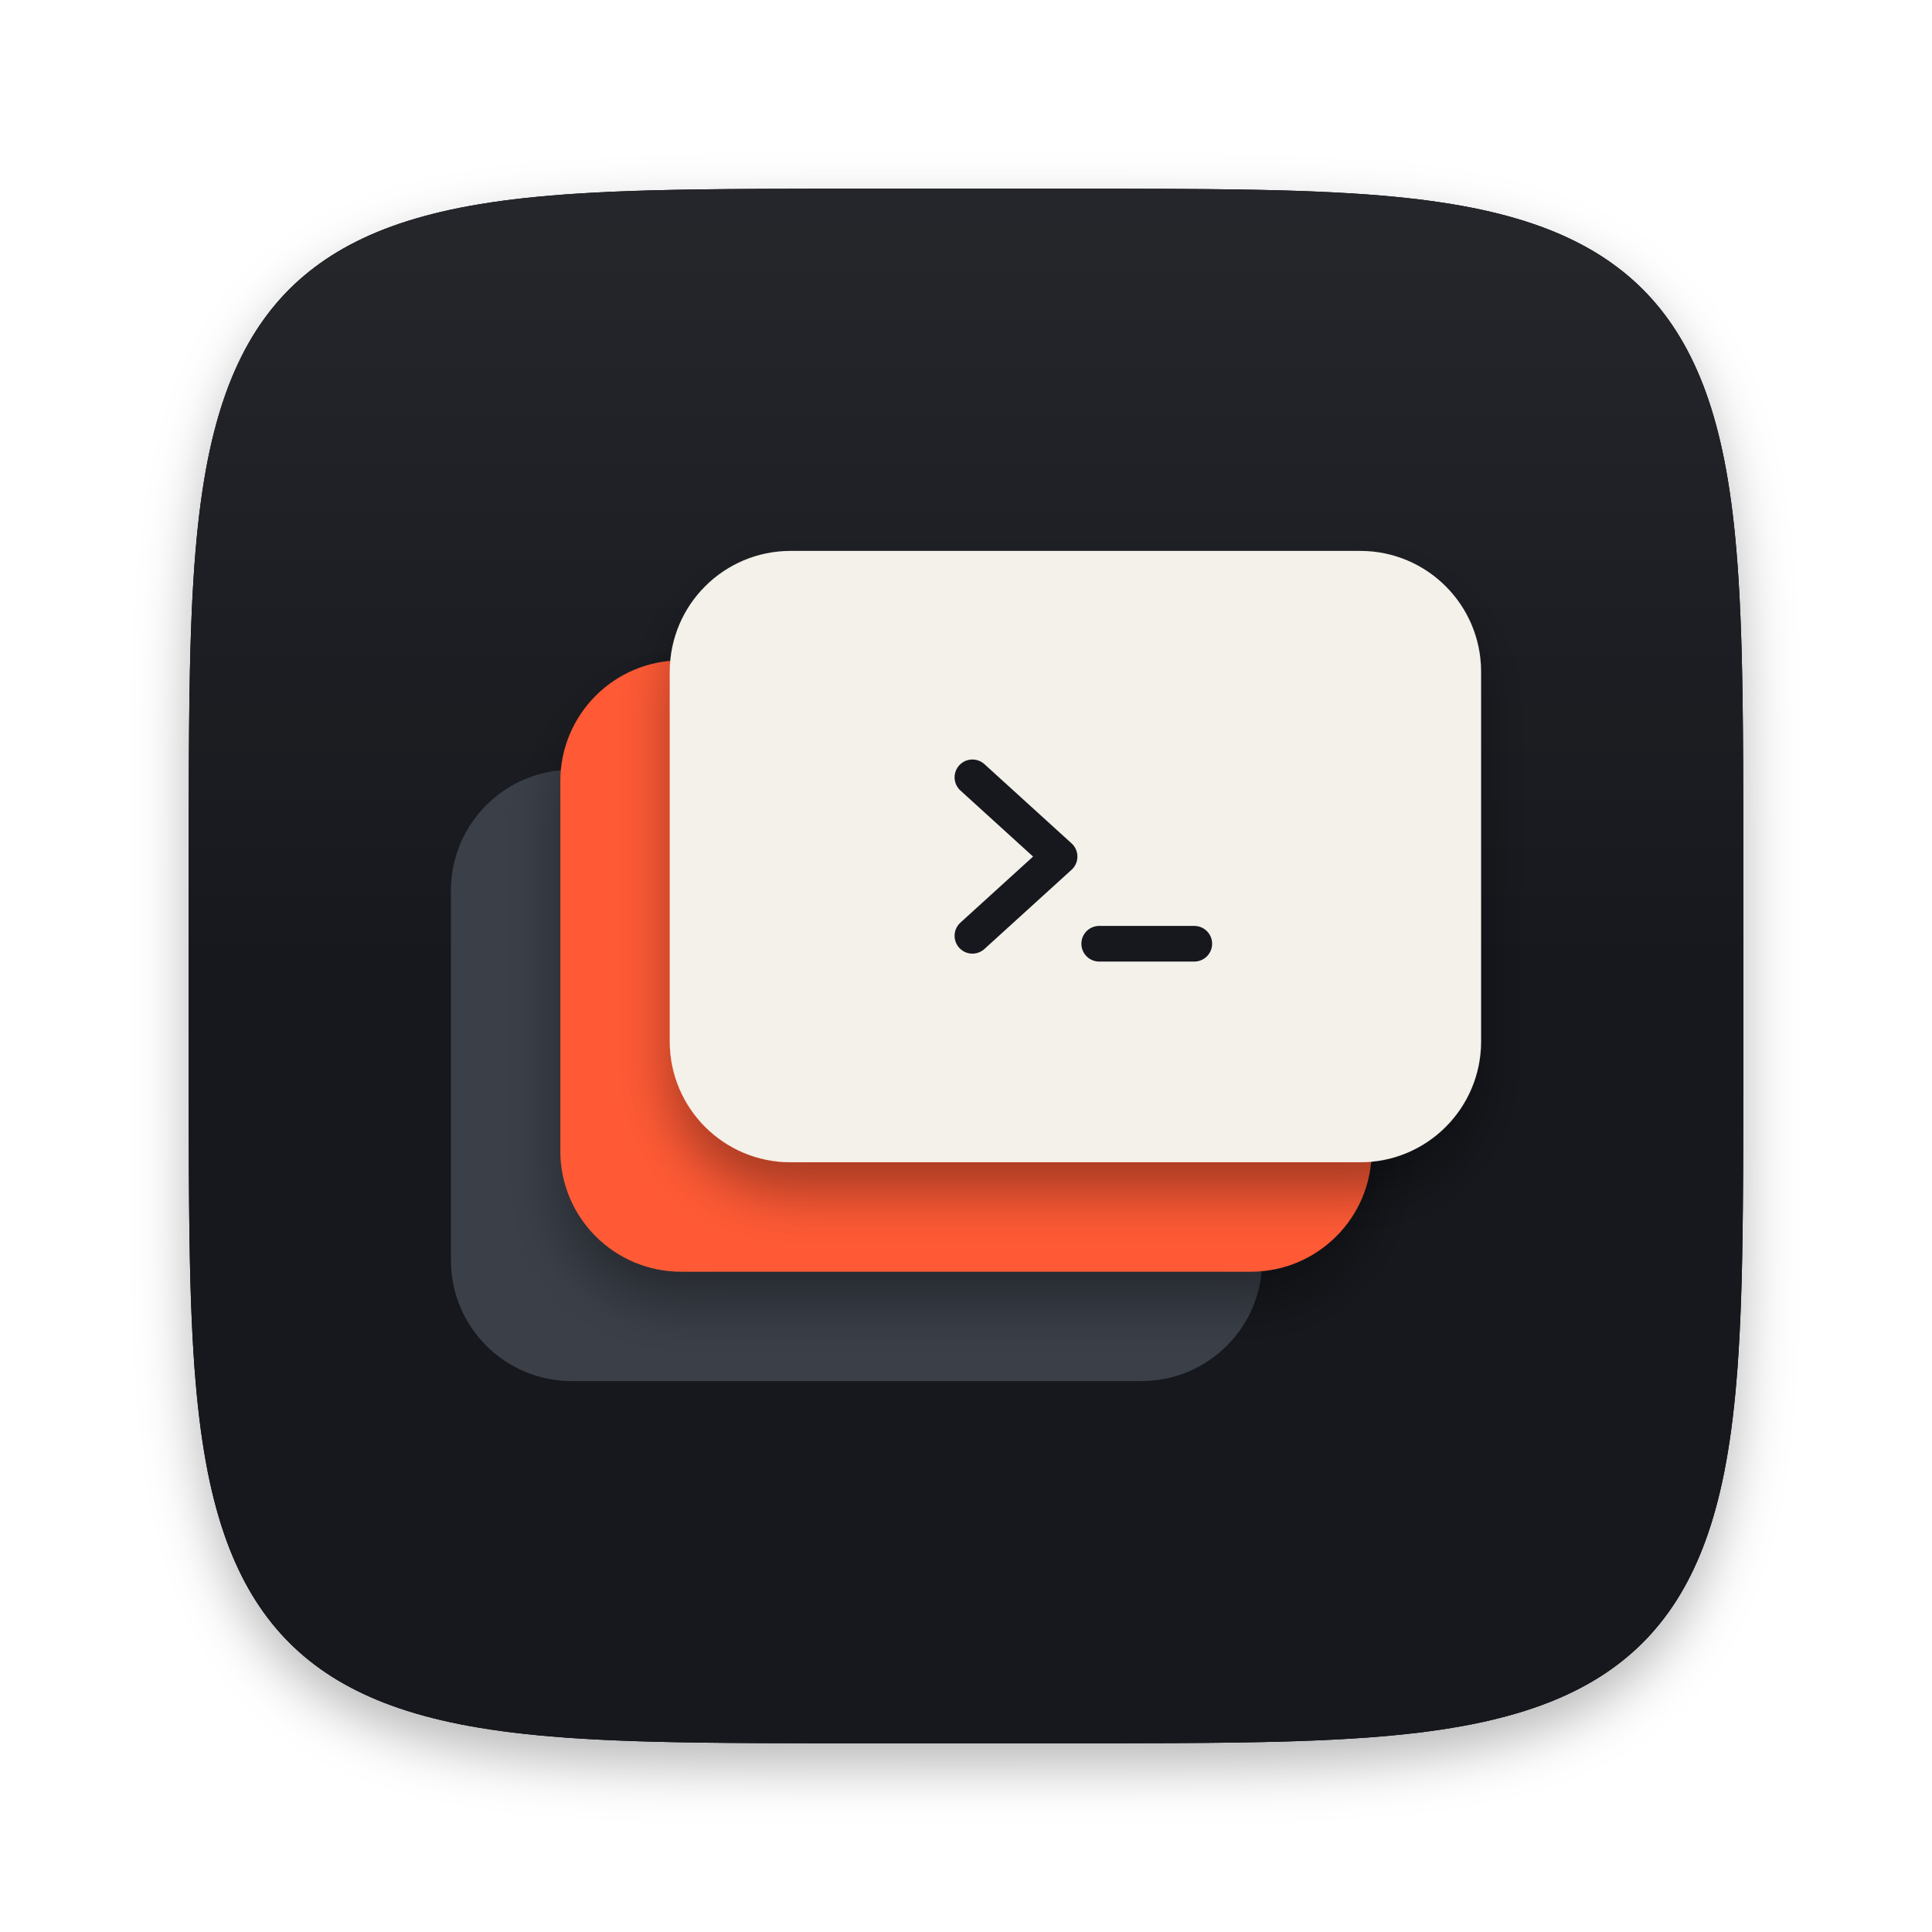
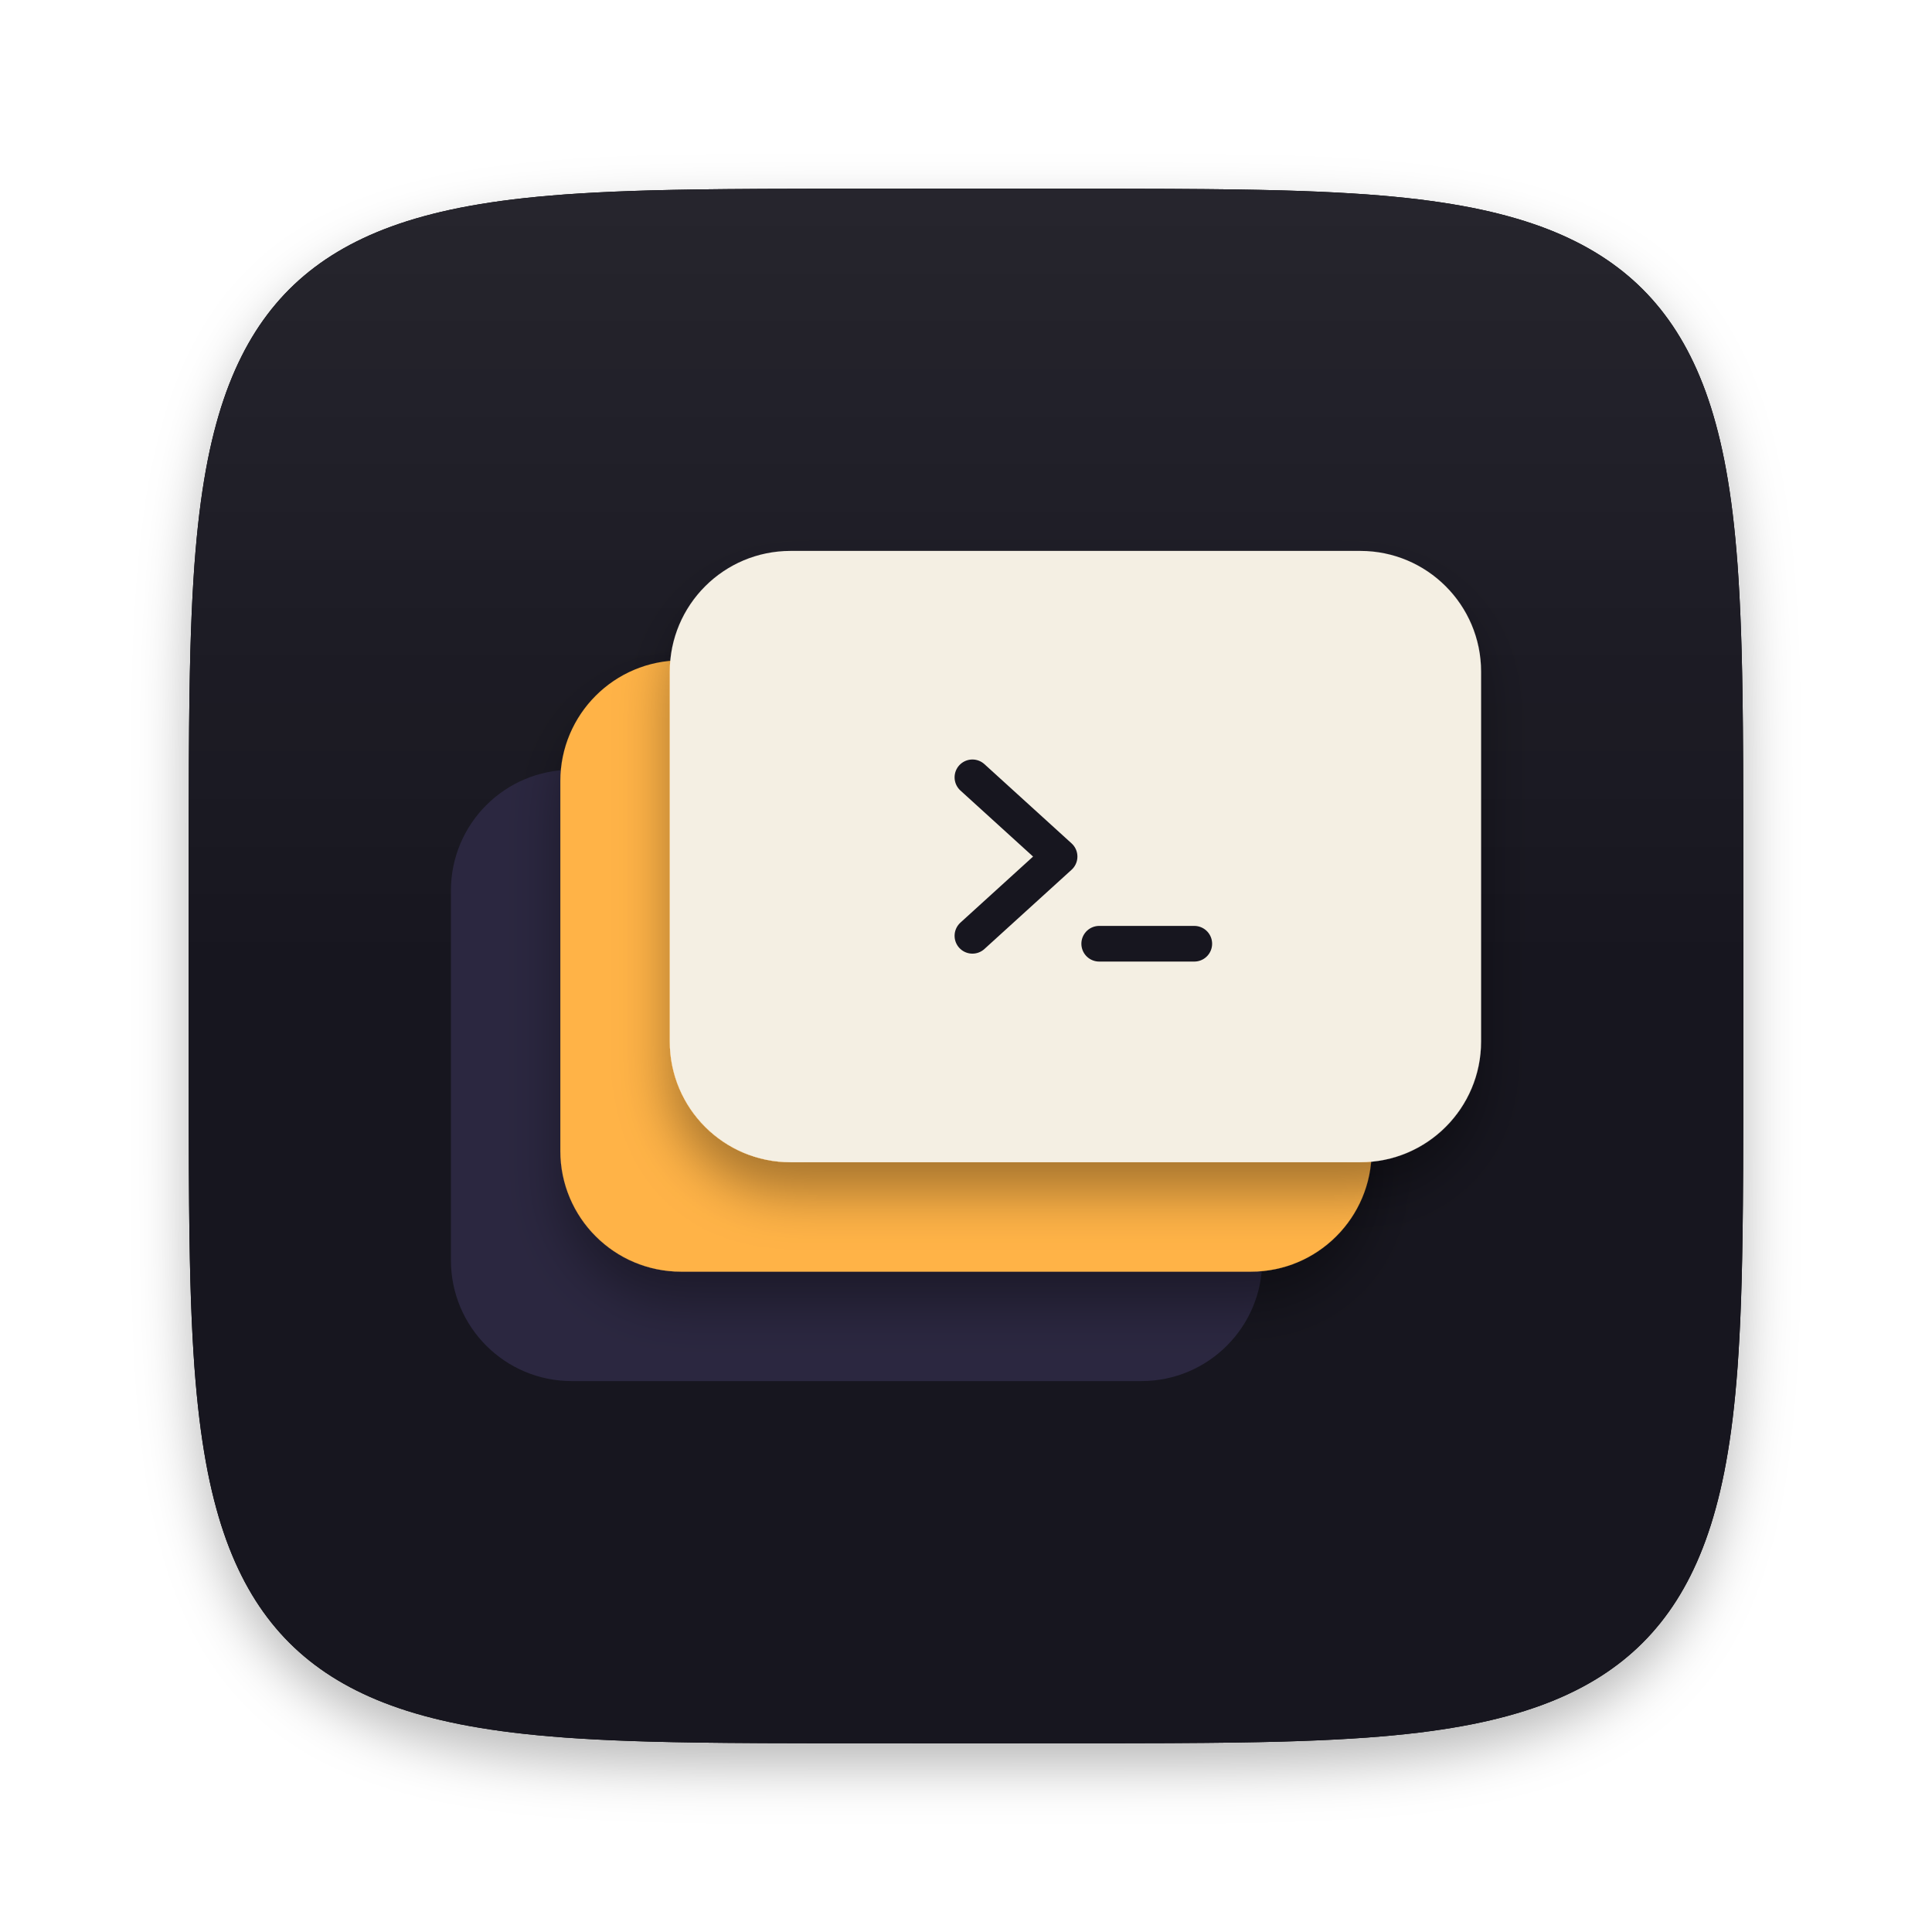
<svg xmlns="http://www.w3.org/2000/svg" viewBox="0 0 1024 1024" width="1024" height="1024">
  <defs>
    <filter id="drop" x="-20%" y="-20%" width="140%" height="140%">
      <feDropShadow dx="0" dy="12" stdDeviation="14" flood-color="#000" flood-opacity="0.28" />
    </filter>
    <filter id="lift" x="-20%" y="-20%" width="140%" height="160%">
      <feDropShadow dx="0" dy="16" stdDeviation="14" flood-color="#000" flood-opacity="0.35" />
    </filter>
    <clipPath id="body">
      <path d="M924.00 512.00L923.97 593.59L923.90 619.65L923.77 638.60L923.60 654.01L923.37 667.24L923.10 678.95L922.77 689.52L922.39 699.21L921.96 708.17L921.48 716.53L920.96 724.39L920.37 731.81L919.74 738.85L919.06 745.54L918.33 751.94L917.54 758.06L916.70 763.93L915.81 769.57L914.87 775.00L913.88 780.24L912.83 785.29L911.73 790.18L910.57 794.91L909.36 799.49L908.10 803.93L906.79 808.23L905.41 812.41L903.99 816.47L902.50 820.41L900.96 824.24L899.37 827.96L897.71 831.58L896.00 835.10L894.23 838.53L892.40 841.86L890.51 845.11L888.56 848.27L886.55 851.34L884.48 854.33L882.34 857.24L880.14 860.08L877.87 862.83L875.54 865.52L873.14 868.13L870.67 870.67L868.13 873.14L865.52 875.54L862.83 877.87L860.08 880.14L857.24 882.34L854.33 884.48L851.34 886.55L848.27 888.56L845.11 890.51L841.86 892.40L838.53 894.23L835.10 896.00L831.58 897.71L827.96 899.37L824.24 900.96L820.41 902.50L816.47 903.99L812.41 905.41L808.23 906.79L803.93 908.10L799.49 909.36L794.91 910.57L790.18 911.73L785.29 912.83L780.24 913.88L775.00 914.87L769.57 915.81L763.93 916.70L758.06 917.54L751.94 918.33L745.54 919.06L738.85 919.74L731.81 920.37L724.39 920.96L716.53 921.48L708.17 921.96L699.21 922.39L689.52 922.77L678.95 923.10L667.24 923.37L654.01 923.60L638.60 923.77L619.65 923.90L593.59 923.97L512.00 924.00L430.41 923.97L404.35 923.90L385.40 923.77L369.99 923.60L356.76 923.37L345.05 923.10L334.48 922.77L324.79 922.39L315.83 921.96L307.47 921.48L299.61 920.96L292.19 920.37L285.15 919.74L278.46 919.06L272.06 918.33L265.94 917.54L260.07 916.70L254.43 915.81L249.00 914.87L243.76 913.88L238.71 912.83L233.82 911.73L229.09 910.57L224.51 909.36L220.07 908.10L215.77 906.79L211.59 905.41L207.53 903.99L203.59 902.50L199.76 900.96L196.04 899.37L192.42 897.71L188.90 896.00L185.47 894.23L182.14 892.40L178.89 890.51L175.73 888.56L172.66 886.55L169.67 884.48L166.76 882.34L163.92 880.14L161.17 877.87L158.48 875.54L155.87 873.14L153.33 870.67L150.86 868.13L148.46 865.52L146.13 862.83L143.86 860.08L141.66 857.24L139.52 854.33L137.45 851.34L135.44 848.27L133.49 845.11L131.60 841.86L129.77 838.53L128.00 835.10L126.29 831.58L124.63 827.96L123.04 824.24L121.50 820.41L120.01 816.47L118.59 812.41L117.21 808.23L115.90 803.93L114.64 799.49L113.43 794.91L112.27 790.18L111.17 785.29L110.12 780.24L109.13 775.00L108.19 769.57L107.30 763.93L106.46 758.06L105.67 751.94L104.94 745.54L104.26 738.85L103.63 731.81L103.04 724.39L102.52 716.53L102.04 708.17L101.61 699.21L101.23 689.52L100.90 678.95L100.63 667.24L100.40 654.01L100.23 638.60L100.10 619.65L100.03 593.59L100.00 512.00L100.03 430.41L100.10 404.35L100.23 385.40L100.40 369.99L100.63 356.76L100.90 345.05L101.23 334.48L101.61 324.79L102.04 315.83L102.52 307.47L103.04 299.61L103.63 292.19L104.26 285.15L104.94 278.46L105.67 272.06L106.46 265.94L107.30 260.07L108.19 254.43L109.13 249.00L110.12 243.76L111.17 238.71L112.27 233.82L113.43 229.09L114.64 224.51L115.90 220.07L117.21 215.77L118.59 211.59L120.01 207.53L121.50 203.59L123.04 199.76L124.63 196.04L126.29 192.42L128.00 188.90L129.77 185.47L131.60 182.14L133.49 178.89L135.44 175.73L137.45 172.66L139.52 169.67L141.66 166.76L143.86 163.92L146.13 161.17L148.46 158.48L150.86 155.87L153.33 153.33L155.87 150.86L158.48 148.46L161.17 146.13L163.92 143.86L166.76 141.66L169.67 139.52L172.66 137.45L175.73 135.44L178.89 133.49L182.14 131.60L185.47 129.77L188.90 128.00L192.42 126.29L196.04 124.63L199.76 123.04L203.59 121.50L207.53 120.01L211.59 118.59L215.77 117.21L220.07 115.90L224.51 114.64L229.09 113.43L233.82 112.27L238.71 111.17L243.76 110.12L249.00 109.13L254.43 108.19L260.07 107.30L265.94 106.46L272.06 105.67L278.46 104.94L285.15 104.26L292.19 103.63L299.61 103.04L307.47 102.52L315.83 102.04L324.79 101.61L334.48 101.23L345.05 100.90L356.76 100.63L369.99 100.40L385.40 100.23L404.35 100.10L430.41 100.03L512.00 100.00L593.59 100.03L619.65 100.10L638.60 100.23L654.01 100.40L667.24 100.63L678.95 100.90L689.52 101.23L699.21 101.61L708.17 102.04L716.53 102.52L724.39 103.04L731.81 103.63L738.85 104.26L745.54 104.94L751.94 105.67L758.06 106.46L763.93 107.30L769.57 108.19L775.00 109.13L780.24 110.12L785.29 111.17L790.18 112.27L794.91 113.43L799.49 114.64L803.93 115.90L808.23 117.21L812.41 118.59L816.47 120.01L820.41 121.50L824.24 123.04L827.96 124.63L831.58 126.29L835.10 128.00L838.53 129.77L841.86 131.60L845.11 133.49L848.27 135.44L851.34 137.45L854.33 139.52L857.24 141.66L860.08 143.86L862.83 146.13L865.52 148.46L868.13 150.86L870.67 153.33L873.14 155.87L875.54 158.48L877.87 161.17L880.14 163.92L882.34 166.76L884.48 169.67L886.55 172.66L888.56 175.73L890.51 178.89L892.40 182.14L894.23 185.47L896.00 188.90L897.71 192.42L899.37 196.04L900.96 199.76L902.50 203.59L903.99 207.53L905.41 211.59L906.79 215.77L908.10 220.07L909.36 224.51L910.57 229.09L911.73 233.82L912.83 238.71L913.88 243.76L914.87 249.00L915.81 254.43L916.70 260.07L917.54 265.94L918.33 272.06L919.06 278.46L919.74 285.15L920.37 292.19L920.96 299.61L921.48 307.47L921.96 315.83L922.39 324.79L922.77 334.48L923.10 345.05L923.37 356.76L923.60 369.99L923.77 385.40L923.90 404.35L923.97 430.41Z" />
    </clipPath>
    <linearGradient id="sheen" x1="0" y1="0" x2="0" y2="1">
      <stop offset="0" stop-color="#fff" stop-opacity=".08" />
      <stop offset=".5" stop-color="#fff" stop-opacity="0" />
    </linearGradient>
  </defs>
  <path d="M924.00 512.00L923.97 593.59L923.90 619.65L923.77 638.60L923.60 654.01L923.37 667.24L923.10 678.95L922.77 689.52L922.39 699.21L921.96 708.17L921.48 716.53L920.96 724.39L920.37 731.81L919.74 738.85L919.06 745.54L918.33 751.94L917.54 758.06L916.70 763.93L915.81 769.57L914.87 775.00L913.88 780.24L912.83 785.29L911.73 790.18L910.57 794.91L909.36 799.49L908.10 803.93L906.79 808.23L905.41 812.41L903.99 816.47L902.50 820.41L900.96 824.24L899.37 827.96L897.71 831.58L896.00 835.10L894.23 838.53L892.40 841.86L890.51 845.11L888.56 848.27L886.55 851.34L884.48 854.33L882.34 857.24L880.14 860.08L877.87 862.83L875.54 865.52L873.14 868.13L870.67 870.67L868.13 873.14L865.52 875.54L862.83 877.87L860.08 880.14L857.24 882.34L854.33 884.48L851.34 886.55L848.27 888.56L845.11 890.51L841.86 892.40L838.53 894.23L835.10 896.00L831.58 897.71L827.96 899.37L824.24 900.96L820.41 902.50L816.47 903.99L812.41 905.41L808.23 906.79L803.93 908.10L799.49 909.36L794.91 910.57L790.18 911.73L785.29 912.83L780.24 913.88L775.00 914.87L769.57 915.81L763.93 916.70L758.06 917.54L751.94 918.33L745.54 919.06L738.85 919.74L731.81 920.37L724.39 920.96L716.53 921.48L708.17 921.96L699.21 922.39L689.52 922.77L678.95 923.10L667.24 923.37L654.01 923.60L638.60 923.77L619.65 923.90L593.59 923.97L512.00 924.00L430.41 923.97L404.35 923.90L385.40 923.77L369.99 923.60L356.76 923.37L345.05 923.10L334.48 922.77L324.79 922.39L315.83 921.96L307.47 921.48L299.61 920.96L292.19 920.37L285.15 919.74L278.46 919.06L272.06 918.33L265.94 917.54L260.07 916.70L254.43 915.81L249.00 914.87L243.76 913.88L238.71 912.83L233.82 911.73L229.09 910.57L224.51 909.36L220.07 908.10L215.77 906.79L211.59 905.41L207.53 903.99L203.59 902.50L199.76 900.96L196.04 899.37L192.42 897.71L188.90 896.00L185.47 894.23L182.14 892.40L178.89 890.51L175.73 888.56L172.66 886.55L169.67 884.48L166.76 882.34L163.92 880.14L161.17 877.87L158.48 875.54L155.87 873.14L153.33 870.67L150.86 868.13L148.46 865.52L146.13 862.83L143.86 860.08L141.66 857.24L139.52 854.33L137.45 851.34L135.44 848.27L133.49 845.11L131.60 841.86L129.77 838.53L128.00 835.10L126.29 831.58L124.63 827.96L123.04 824.24L121.50 820.41L120.01 816.47L118.59 812.41L117.21 808.23L115.90 803.93L114.64 799.49L113.43 794.91L112.27 790.18L111.17 785.29L110.12 780.24L109.13 775.00L108.19 769.57L107.30 763.93L106.46 758.06L105.67 751.94L104.94 745.54L104.26 738.85L103.63 731.81L103.04 724.39L102.52 716.53L102.04 708.17L101.61 699.21L101.23 689.52L100.90 678.95L100.63 667.24L100.40 654.01L100.23 638.60L100.10 619.65L100.03 593.59L100.00 512.00L100.03 430.41L100.10 404.35L100.23 385.40L100.40 369.99L100.63 356.76L100.90 345.05L101.23 334.48L101.61 324.79L102.04 315.83L102.52 307.47L103.04 299.61L103.63 292.19L104.26 285.15L104.94 278.46L105.67 272.06L106.46 265.94L107.30 260.07L108.19 254.43L109.13 249.00L110.12 243.76L111.17 238.71L112.27 233.82L113.43 229.09L114.64 224.51L115.90 220.07L117.21 215.77L118.59 211.59L120.01 207.53L121.50 203.59L123.04 199.76L124.63 196.04L126.29 192.42L128.00 188.90L129.77 185.47L131.60 182.14L133.49 178.89L135.44 175.73L137.45 172.66L139.52 169.67L141.66 166.76L143.86 163.92L146.13 161.17L148.46 158.48L150.86 155.87L153.33 153.33L155.87 150.86L158.48 148.46L161.17 146.13L163.92 143.86L166.76 141.66L169.67 139.52L172.66 137.45L175.73 135.44L178.89 133.49L182.14 131.60L185.47 129.77L188.90 128.00L192.42 126.29L196.04 124.63L199.76 123.04L203.59 121.50L207.53 120.01L211.59 118.59L215.77 117.21L220.07 115.90L224.51 114.64L229.09 113.43L233.82 112.27L238.71 111.17L243.76 110.12L249.00 109.13L254.43 108.19L260.07 107.30L265.94 106.46L272.06 105.67L278.46 104.94L285.15 104.26L292.19 103.63L299.61 103.04L307.47 102.52L315.83 102.04L324.79 101.61L334.48 101.23L345.05 100.90L356.76 100.63L369.99 100.40L385.40 100.23L404.35 100.10L430.41 100.03L512.00 100.00L593.59 100.03L619.65 100.10L638.60 100.23L654.01 100.40L667.24 100.63L678.95 100.90L689.52 101.23L699.21 101.61L708.17 102.04L716.53 102.52L724.39 103.04L731.81 103.63L738.85 104.26L745.54 104.94L751.94 105.67L758.06 106.46L763.93 107.30L769.57 108.19L775.00 109.13L780.24 110.12L785.29 111.17L790.18 112.27L794.91 113.43L799.49 114.64L803.93 115.90L808.23 117.21L812.41 118.59L816.47 120.01L820.41 121.50L824.24 123.04L827.96 124.63L831.58 126.29L835.10 128.00L838.53 129.77L841.86 131.60L845.11 133.49L848.27 135.44L851.34 137.45L854.33 139.52L857.24 141.66L860.08 143.86L862.83 146.13L865.52 148.46L868.13 150.86L870.67 153.33L873.14 155.87L875.54 158.48L877.87 161.17L880.14 163.92L882.34 166.76L884.48 169.67L886.55 172.66L888.56 175.73L890.51 178.89L892.40 182.14L894.23 185.47L896.00 188.90L897.71 192.42L899.37 196.04L900.96 199.76L902.50 203.59L903.99 207.53L905.41 211.59L906.79 215.77L908.10 220.07L909.36 224.51L910.57 229.09L911.73 233.82L912.83 238.71L913.88 243.76L914.87 249.00L915.81 254.43L916.70 260.07L917.54 265.94L918.33 272.06L919.06 278.46L919.74 285.15L920.37 292.19L920.96 299.61L921.48 307.47L921.96 315.83L922.39 324.79L922.77 334.48L923.10 345.05L923.37 356.76L923.60 369.99L923.77 385.40L923.90 404.35L923.97 430.41Z" fill="#000" filter="url(#drop)" />
-   <path d="M924.00 512.00L923.97 593.59L923.90 619.65L923.77 638.60L923.60 654.01L923.37 667.24L923.10 678.95L922.77 689.52L922.39 699.21L921.96 708.17L921.48 716.53L920.96 724.39L920.37 731.81L919.74 738.85L919.06 745.54L918.33 751.94L917.54 758.06L916.70 763.93L915.81 769.57L914.87 775.00L913.88 780.24L912.83 785.29L911.73 790.18L910.57 794.91L909.36 799.49L908.10 803.93L906.79 808.23L905.41 812.41L903.99 816.47L902.50 820.41L900.96 824.24L899.37 827.96L897.71 831.58L896.00 835.10L894.23 838.53L892.40 841.86L890.51 845.11L888.56 848.27L886.55 851.34L884.48 854.33L882.34 857.24L880.14 860.08L877.87 862.83L875.54 865.52L873.14 868.13L870.67 870.67L868.13 873.14L865.52 875.54L862.83 877.87L860.08 880.14L857.24 882.34L854.33 884.48L851.34 886.55L848.27 888.56L845.11 890.51L841.86 892.40L838.53 894.23L835.10 896.00L831.58 897.71L827.96 899.37L824.24 900.96L820.41 902.50L816.47 903.99L812.41 905.41L808.23 906.79L803.93 908.10L799.49 909.36L794.91 910.57L790.18 911.73L785.29 912.83L780.24 913.88L775.00 914.87L769.57 915.81L763.93 916.70L758.06 917.54L751.94 918.33L745.54 919.06L738.85 919.74L731.81 920.37L724.39 920.96L716.53 921.48L708.17 921.96L699.21 922.39L689.52 922.77L678.95 923.10L667.24 923.37L654.01 923.60L638.60 923.77L619.65 923.90L593.59 923.97L512.00 924.00L430.41 923.97L404.35 923.90L385.40 923.77L369.99 923.60L356.76 923.37L345.05 923.10L334.48 922.77L324.79 922.39L315.83 921.96L307.47 921.48L299.61 920.96L292.19 920.37L285.15 919.74L278.46 919.06L272.06 918.33L265.94 917.54L260.07 916.70L254.43 915.81L249.00 914.87L243.76 913.88L238.71 912.83L233.82 911.73L229.09 910.57L224.51 909.36L220.07 908.10L215.77 906.79L211.59 905.41L207.53 903.99L203.59 902.50L199.76 900.96L196.04 899.37L192.42 897.71L188.90 896.00L185.47 894.23L182.14 892.40L178.89 890.51L175.73 888.56L172.66 886.55L169.67 884.48L166.76 882.34L163.92 880.14L161.17 877.87L158.48 875.54L155.87 873.14L153.33 870.67L150.86 868.13L148.46 865.52L146.13 862.83L143.86 860.08L141.66 857.24L139.52 854.33L137.45 851.34L135.44 848.27L133.49 845.11L131.60 841.86L129.77 838.53L128.00 835.10L126.29 831.58L124.63 827.96L123.04 824.24L121.50 820.41L120.01 816.47L118.59 812.41L117.21 808.23L115.90 803.93L114.64 799.49L113.43 794.91L112.27 790.18L111.17 785.29L110.12 780.24L109.13 775.00L108.19 769.57L107.30 763.93L106.46 758.06L105.67 751.94L104.94 745.54L104.26 738.85L103.63 731.81L103.04 724.39L102.52 716.53L102.04 708.17L101.61 699.21L101.23 689.52L100.90 678.95L100.63 667.24L100.40 654.01L100.23 638.60L100.10 619.65L100.03 593.59L100.00 512.00L100.03 430.41L100.10 404.35L100.23 385.40L100.40 369.99L100.63 356.76L100.90 345.05L101.23 334.48L101.61 324.79L102.04 315.83L102.52 307.47L103.04 299.61L103.63 292.19L104.26 285.15L104.94 278.46L105.67 272.06L106.46 265.94L107.30 260.07L108.19 254.43L109.13 249.00L110.12 243.76L111.17 238.71L112.27 233.82L113.43 229.09L114.64 224.51L115.90 220.07L117.21 215.77L118.59 211.59L120.01 207.53L121.50 203.59L123.04 199.76L124.63 196.04L126.29 192.42L128.00 188.90L129.77 185.47L131.60 182.14L133.49 178.89L135.44 175.73L137.45 172.66L139.52 169.67L141.66 166.76L143.86 163.92L146.13 161.17L148.46 158.48L150.86 155.87L153.33 153.33L155.87 150.86L158.48 148.46L161.17 146.13L163.92 143.86L166.76 141.66L169.67 139.52L172.66 137.45L175.73 135.44L178.89 133.49L182.14 131.60L185.47 129.77L188.90 128.00L192.42 126.29L196.04 124.63L199.76 123.04L203.59 121.50L207.53 120.01L211.59 118.59L215.77 117.21L220.07 115.90L224.51 114.64L229.09 113.43L233.82 112.27L238.71 111.17L243.76 110.12L249.00 109.13L254.43 108.19L260.07 107.30L265.94 106.46L272.06 105.67L278.46 104.94L285.15 104.26L292.19 103.63L299.61 103.04L307.47 102.52L315.83 102.04L324.79 101.61L334.48 101.23L345.05 100.90L356.76 100.63L369.99 100.40L385.40 100.23L404.35 100.10L430.41 100.03L512.00 100.00L593.59 100.03L619.65 100.10L638.60 100.23L654.01 100.40L667.24 100.63L678.95 100.90L689.52 101.23L699.21 101.61L708.17 102.04L716.53 102.52L724.39 103.04L731.81 103.63L738.85 104.26L745.54 104.94L751.94 105.67L758.06 106.46L763.93 107.30L769.57 108.19L775.00 109.13L780.24 110.12L785.29 111.17L790.18 112.27L794.91 113.43L799.49 114.64L803.93 115.90L808.23 117.21L812.41 118.59L816.47 120.01L820.41 121.50L824.24 123.04L827.96 124.63L831.58 126.29L835.10 128.00L838.53 129.77L841.86 131.60L845.11 133.49L848.27 135.44L851.34 137.45L854.33 139.52L857.24 141.66L860.08 143.86L862.83 146.13L865.52 148.46L868.13 150.86L870.67 153.33L873.14 155.87L875.54 158.48L877.87 161.17L880.14 163.92L882.34 166.76L884.48 169.67L886.55 172.66L888.56 175.73L890.51 178.89L892.40 182.14L894.23 185.47L896.00 188.90L897.71 192.42L899.37 196.04L900.96 199.76L902.50 203.59L903.99 207.53L905.41 211.59L906.79 215.77L908.10 220.07L909.36 224.51L910.57 229.09L911.73 233.82L912.83 238.71L913.88 243.76L914.87 249.00L915.81 254.43L916.70 260.07L917.54 265.94L918.33 272.06L919.06 278.46L919.74 285.15L920.37 292.19L920.96 299.61L921.48 307.47L921.96 315.83L922.39 324.79L922.77 334.48L923.10 345.05L923.37 356.76L923.60 369.99L923.77 385.40L923.90 404.35L923.97 430.41Z" fill="#16181D" />
+   <path d="M924.00 512.00L923.97 593.59L923.90 619.65L923.77 638.60L923.60 654.01L923.37 667.24L923.10 678.95L922.77 689.52L922.39 699.21L921.96 708.17L921.48 716.53L920.96 724.39L920.37 731.81L919.74 738.85L919.06 745.54L918.33 751.94L917.54 758.06L916.70 763.93L915.81 769.57L914.87 775.00L913.88 780.24L912.83 785.29L911.73 790.18L910.57 794.91L909.36 799.49L908.10 803.93L906.79 808.23L905.41 812.41L903.99 816.47L902.50 820.41L900.96 824.24L899.37 827.96L897.71 831.58L896.00 835.10L894.23 838.53L892.40 841.86L890.51 845.11L888.56 848.27L886.55 851.34L884.48 854.33L882.34 857.24L880.14 860.08L877.87 862.83L875.54 865.52L873.14 868.13L870.67 870.67L868.13 873.14L865.52 875.54L862.83 877.87L860.08 880.14L857.24 882.34L854.33 884.48L851.34 886.55L848.27 888.56L845.11 890.51L841.86 892.40L838.53 894.23L835.10 896.00L831.58 897.71L827.96 899.37L824.24 900.96L820.41 902.50L816.47 903.99L812.41 905.41L808.23 906.79L803.93 908.10L799.49 909.36L794.91 910.57L790.18 911.73L785.29 912.83L780.24 913.88L775.00 914.87L769.57 915.81L763.93 916.70L758.06 917.54L751.94 918.33L745.54 919.06L738.85 919.74L731.81 920.37L724.39 920.96L716.53 921.48L708.17 921.96L699.21 922.39L689.52 922.77L678.95 923.10L667.24 923.37L654.01 923.60L638.60 923.77L619.65 923.90L593.59 923.97L512.00 924.00L430.41 923.97L404.35 923.90L385.40 923.77L369.99 923.60L356.76 923.37L345.05 923.10L334.48 922.77L324.79 922.39L315.83 921.96L307.47 921.48L299.61 920.96L292.19 920.37L285.15 919.74L278.46 919.06L272.06 918.33L265.94 917.54L260.07 916.70L254.43 915.81L249.00 914.87L243.76 913.88L238.71 912.83L233.82 911.73L229.09 910.57L224.51 909.36L220.07 908.10L215.77 906.79L211.59 905.41L207.53 903.99L203.59 902.50L199.76 900.96L196.04 899.37L192.42 897.71L188.90 896.00L185.47 894.23L182.14 892.40L178.89 890.51L175.73 888.56L172.66 886.55L169.67 884.48L166.76 882.34L163.92 880.14L161.17 877.87L158.48 875.54L155.87 873.14L153.33 870.67L150.86 868.13L148.46 865.52L146.13 862.83L143.86 860.08L141.66 857.24L139.52 854.33L137.45 851.34L135.44 848.27L133.49 845.11L131.60 841.86L129.77 838.53L128.00 835.10L126.29 831.58L124.63 827.96L123.04 824.24L121.50 820.41L120.01 816.47L118.59 812.41L117.21 808.23L115.90 803.93L114.64 799.49L113.43 794.91L112.27 790.18L111.17 785.29L110.12 780.24L109.13 775.00L108.19 769.57L107.30 763.93L106.46 758.06L105.67 751.94L104.94 745.54L104.26 738.85L103.63 731.81L103.04 724.39L102.52 716.53L102.04 708.17L101.61 699.21L101.23 689.52L100.90 678.95L100.63 667.24L100.40 654.01L100.23 638.60L100.10 619.65L100.03 593.59L100.00 512.00L100.03 430.41L100.10 404.35L100.23 385.40L100.40 369.99L100.63 356.76L100.90 345.05L101.23 334.48L101.61 324.79L102.04 315.83L102.52 307.47L103.04 299.61L103.63 292.19L104.26 285.15L104.94 278.46L105.67 272.06L106.46 265.94L107.30 260.07L108.19 254.43L109.13 249.00L110.12 243.76L111.17 238.71L112.27 233.82L113.43 229.09L114.64 224.51L115.90 220.07L117.21 215.77L118.59 211.59L120.01 207.53L121.50 203.59L123.04 199.76L124.63 196.04L126.29 192.42L128.00 188.90L129.77 185.47L131.60 182.14L133.49 178.89L135.44 175.73L137.45 172.66L139.52 169.67L141.66 166.76L143.86 163.92L146.13 161.17L148.46 158.48L150.86 155.87L153.33 153.33L155.87 150.86L158.48 148.46L161.17 146.13L163.92 143.86L166.76 141.66L169.67 139.52L172.66 137.45L175.73 135.44L178.89 133.49L182.14 131.60L185.47 129.77L188.90 128.00L192.42 126.29L196.04 124.63L199.76 123.04L203.59 121.50L207.53 120.01L211.59 118.59L215.77 117.21L220.07 115.90L224.51 114.64L229.09 113.43L233.82 112.27L238.71 111.17L243.76 110.12L249.00 109.13L254.43 108.19L260.07 107.30L265.94 106.46L272.06 105.67L278.46 104.94L285.15 104.26L292.19 103.63L299.61 103.04L307.47 102.52L315.83 102.04L324.79 101.61L334.48 101.23L345.05 100.90L356.76 100.63L369.99 100.40L385.40 100.23L404.35 100.10L430.41 100.03L512.00 100.00L593.59 100.03L619.65 100.10L638.60 100.23L654.01 100.40L667.24 100.63L678.95 100.90L689.52 101.23L699.21 101.61L708.17 102.04L716.53 102.52L724.39 103.04L731.81 103.63L738.85 104.26L745.54 104.94L751.94 105.67L758.06 106.46L763.93 107.30L769.57 108.19L775.00 109.13L780.24 110.12L785.29 111.17L790.18 112.27L794.91 113.43L799.49 114.64L803.93 115.90L808.23 117.21L812.41 118.59L816.47 120.01L820.41 121.50L824.24 123.04L827.96 124.63L831.58 126.29L835.10 128.00L838.53 129.77L841.86 131.60L845.11 133.49L848.27 135.44L851.34 137.45L854.33 139.52L857.24 141.66L860.08 143.86L862.83 146.13L865.52 148.46L868.13 150.86L870.67 153.33L873.14 155.87L875.54 158.48L877.87 161.17L880.14 163.92L882.34 166.76L884.48 169.67L886.55 172.66L888.56 175.73L890.51 178.89L892.40 182.14L894.23 185.47L896.00 188.90L897.71 192.42L899.37 196.04L900.96 199.76L902.50 203.59L903.99 207.53L905.41 211.59L906.79 215.77L908.10 220.07L909.36 224.51L910.57 229.09L911.73 233.82L912.83 238.71L913.88 243.76L914.87 249.00L915.81 254.43L916.70 260.07L917.54 265.94L918.33 272.06L919.06 278.46L919.74 285.15L920.37 292.19L920.96 299.61L921.48 307.47L921.96 315.83L922.39 324.79L922.77 334.48L923.10 345.05L923.37 356.76L923.60 369.99L923.77 385.40L923.90 404.35L923.97 430.41Z" fill="#17161F" />
  <g clip-path="url(#body)">
    <rect width="1024" height="1024" fill="url(#sheen)" />
-     <rect x="239" y="408" width="430" height="324" rx="64" fill="#3A3F48" />
+     <rect x="239" y="408" width="430" height="324" rx="64" fill="#2B2740" />
    <g filter="url(#lift)">
-       <rect x="297" y="350" width="430" height="324" rx="64" fill="#FF5A36" />
+       <rect x="297" y="350" width="430" height="324" rx="64" fill="#FFB347" />
    </g>
    <g filter="url(#lift)">
-       <rect x="355" y="292" width="430" height="324" rx="64" fill="#F4F1EA" />
+       <rect x="355" y="292" width="430" height="324" rx="64" fill="#F4EFE3" />
    </g>
    <g transform="translate(465 349) scale(2.1)">
-       <path d="M24 30 L46 50 L24 70" fill="none" stroke="#16181D" stroke-width="9" stroke-linecap="round" stroke-linejoin="round" />
-       <path d="M56 72 L80 72" fill="none" stroke="#16181D" stroke-width="9" stroke-linecap="round" stroke-linejoin="round" />
+       <path d="M24 30 L46 50 L24 70" fill="none" stroke="#17161F" stroke-width="9" stroke-linecap="round" stroke-linejoin="round" />
+       <path d="M56 72 L80 72" fill="none" stroke="#17161F" stroke-width="9" stroke-linecap="round" stroke-linejoin="round" />
    </g>
  </g>
</svg>
